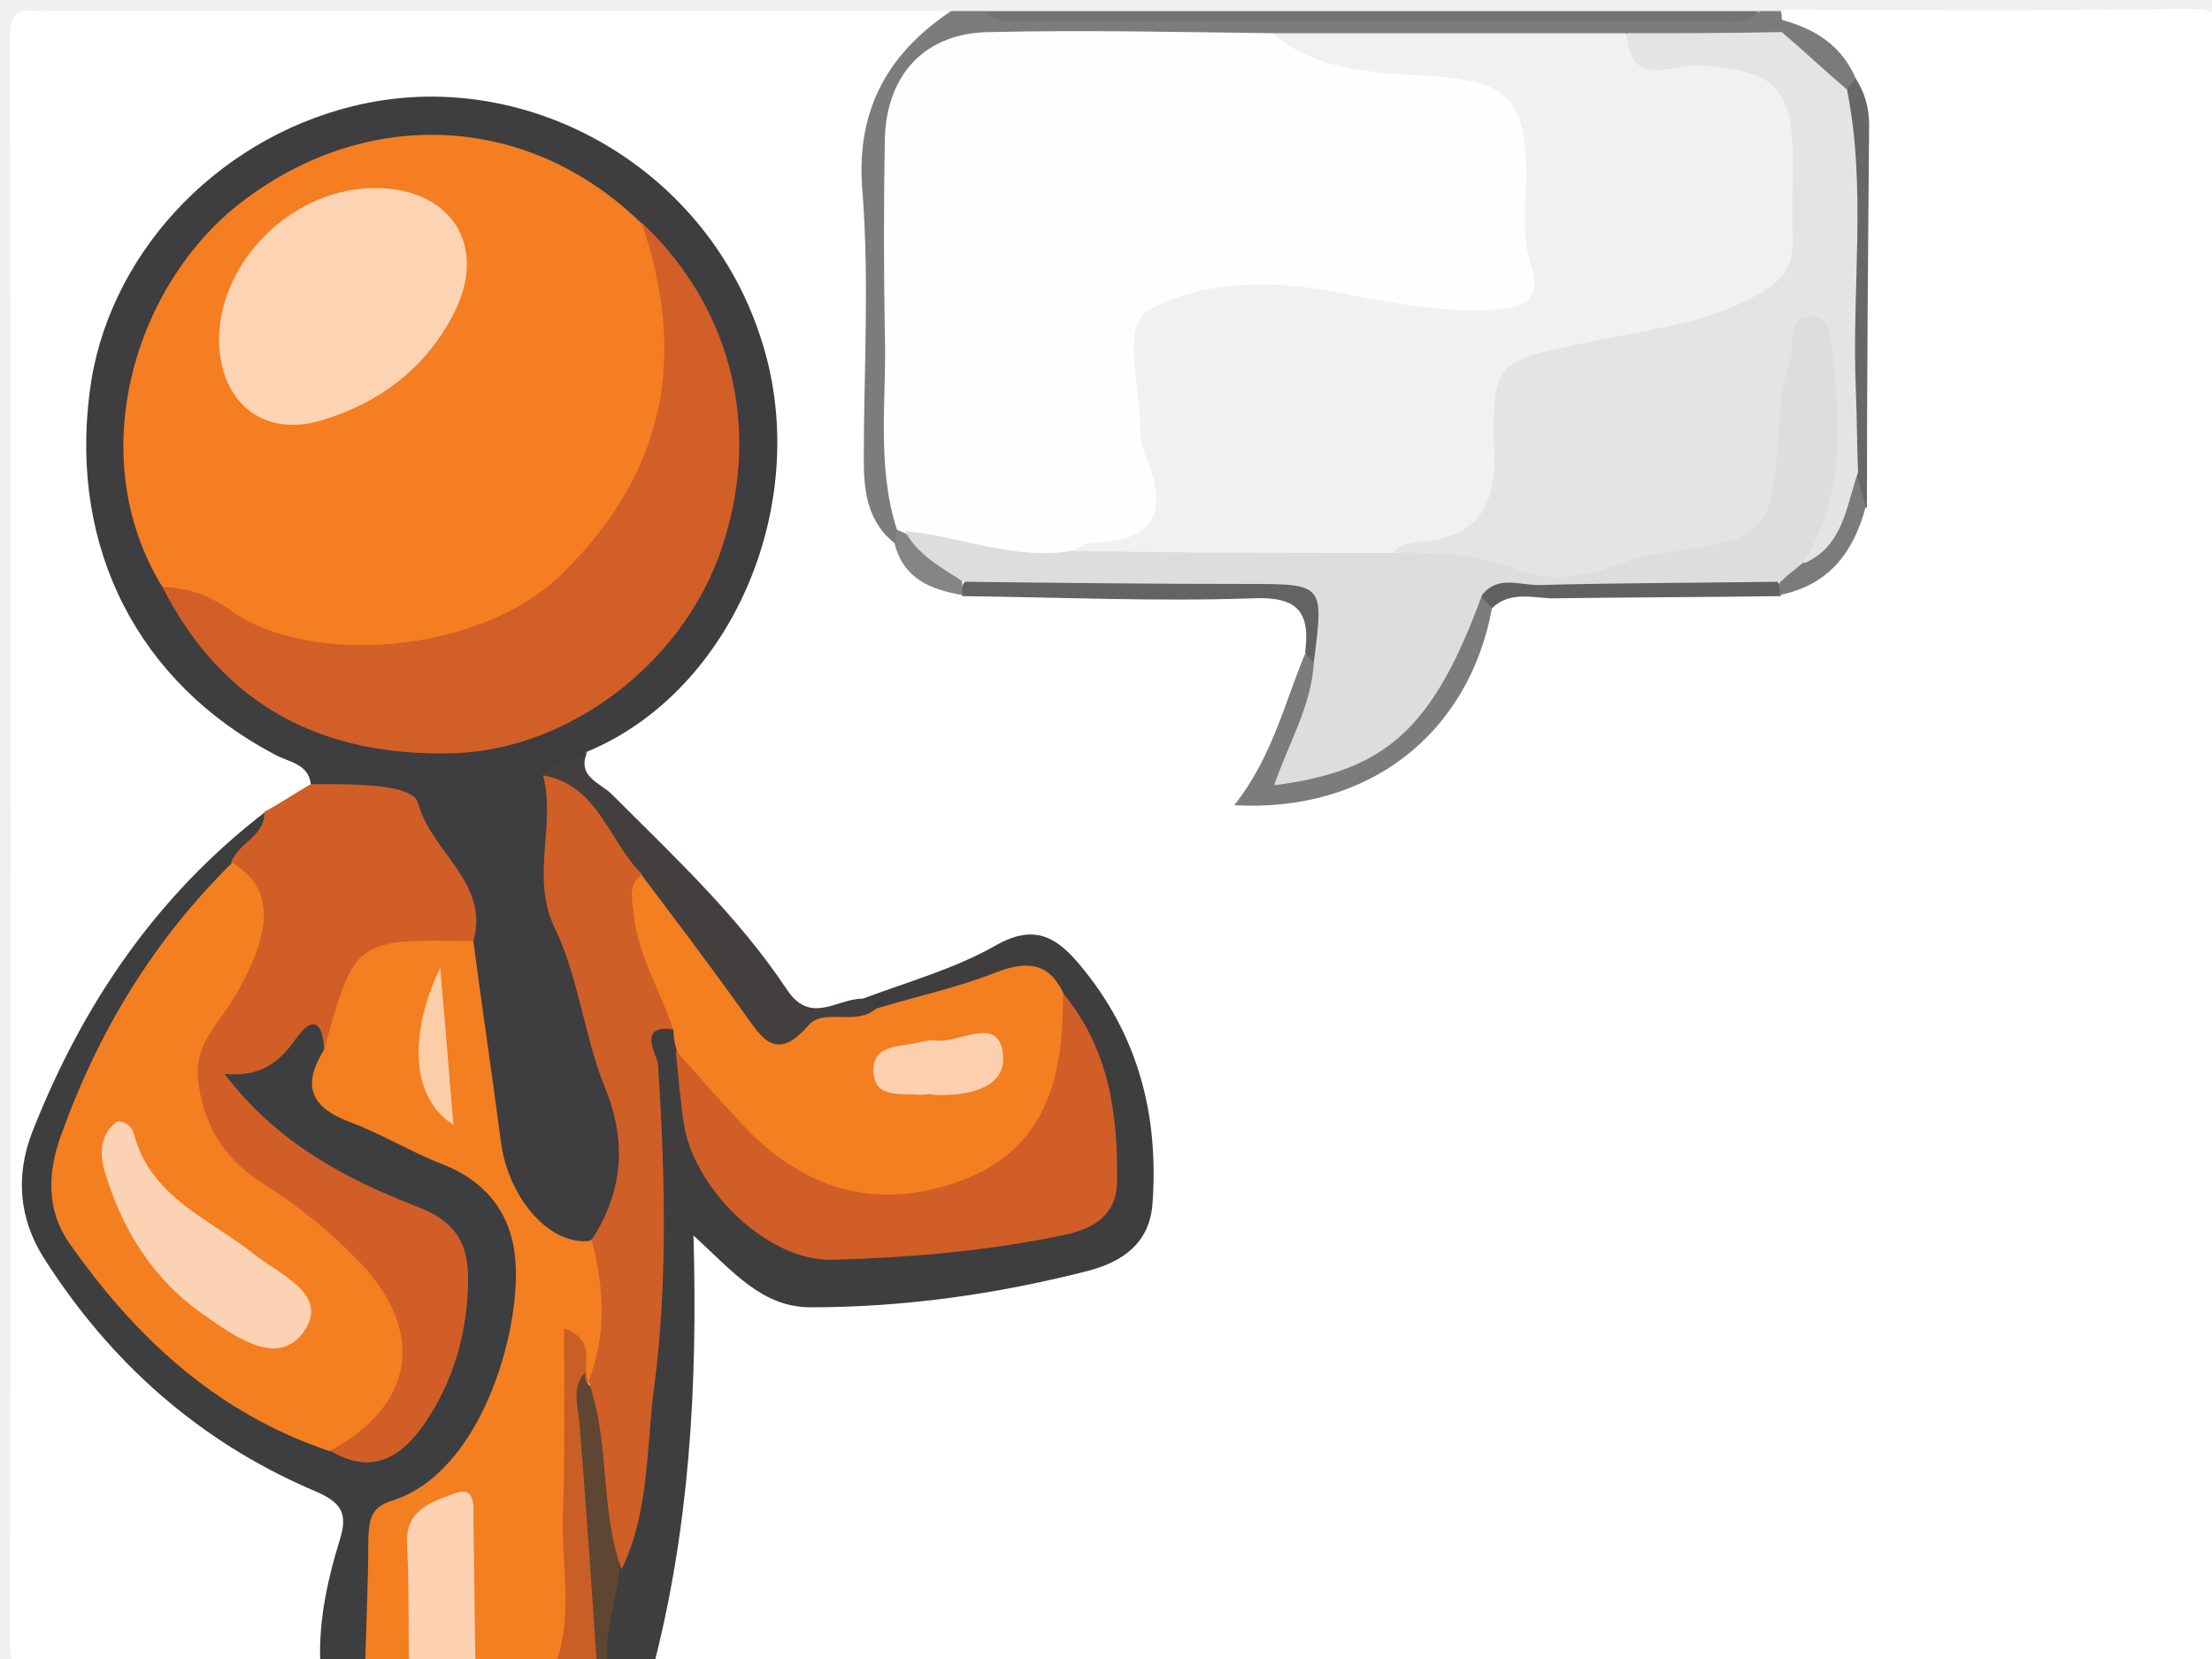
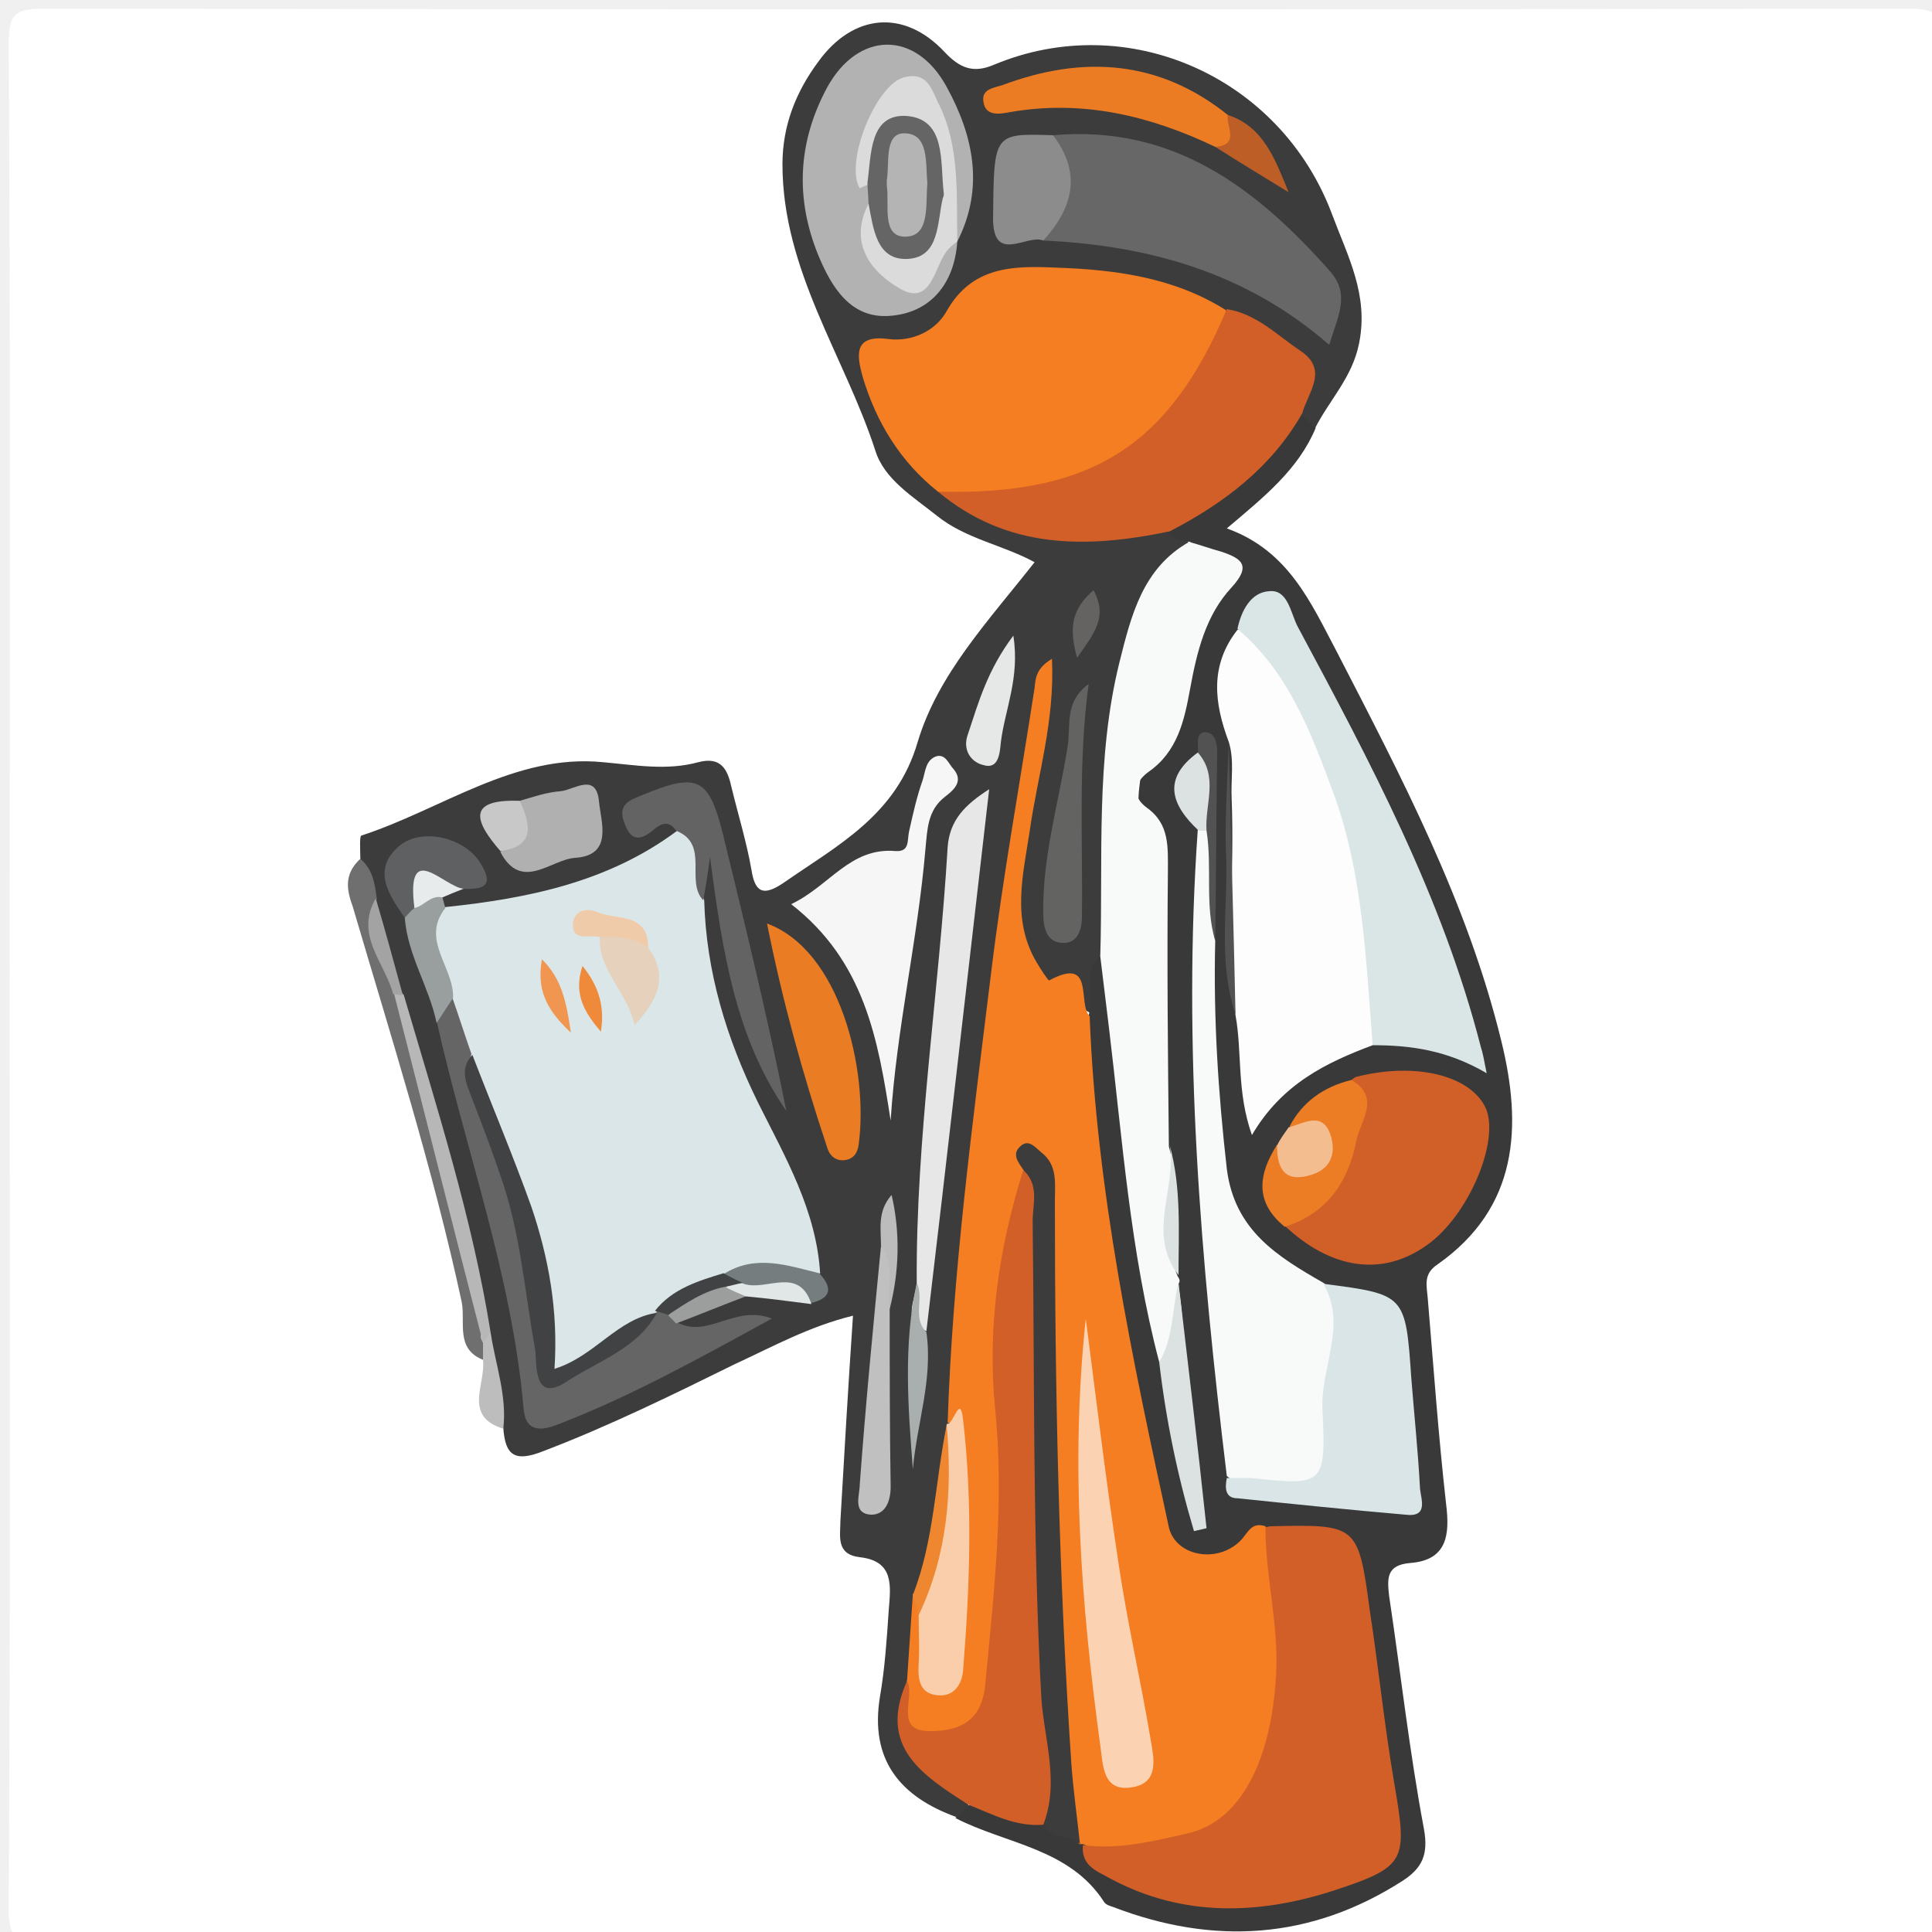
- <svg xmlns="http://www.w3.org/2000/svg" viewBox="0 0 200 150">
-   <path fill="#FFF" d="M29 151c-8.5 0-17-.1-25.5.1-2.2 0-2.6-.4-2.6-2.6.1-48.3.1-96.7 0-145C.9.4 2.3 1 4 1h82c.4 1.6-.9 2.5-1.8 3.2-3.9 3-5.1 7-4.9 11.8.3 8.3.1 16.6.1 24.8 0 2.6.3 5 2 7 1.5 3 3.7 4.9 7.3 4.7h24.2c3.2 0 6 .8 6.2 4.7-.6 4.8-2.4 9.2-4.8 14.1 8.2-.1 13.4-4 17.3-10.2 1.5-2.4 1.8-5.4 3.7-7.6 4.8-2 9.9-.7 14.8-1 3.1-.2 6.3 0 9.5 0 5.2-.2 7.5-3.5 8.2-8.3-.1-11.8.4-23.5-.3-35.3-.8-3.5-4-4.7-6.4-6.7-.3-.5-.2-.9.1-1.3 12.1 0 24.3.1 36.4-.1 2.8 0 3.7.4 3.7 3.5-.1 47.6-.1 95.2 0 142.8 0 3-.6 3.9-3.8 3.9-34.3-.1-68.6-.1-102.8-.1H59.3c-1.1-1.4-.6-2.8-.3-4.3 2-10.1 3.1-20.4 2.9-30.7 0-1.4-.7-3.2 1-4.1 1.6-.8 3 .4 4 1.4 3.7 3.8 8.4 3.6 13.1 3.3 5.5-.4 10.9-1.2 16.3-2.5 5.5-1.4 6.7-2.8 6.7-8.7 0-6.4-1.7-12.1-5.8-17.1-1.8-2.1-3.8-2.8-6.6-1.4-3.6 1.7-7.3 3.2-11.1 4.4-4.5 1.8-7.8.6-10.7-3.4-3.9-5.3-8.6-9.9-13.3-14.6-1.5-1.5-3.3-2.9-2.3-5.5 5.8-4.5 11.2-9.2 14.1-16.3 4.4-10.9 1.3-25.8-7.5-33.5-10-8.8-24.5-10.3-35.2-3.8C4.3 26.3 3.9 53.3 23.3 66c1.9 1.2 4.4 1.9 5 4.5-.4 2.3-2.5 3.1-4.1 4.3-9.7 7.6-16.4 17.3-20.3 29-1.3 3.8-.4 7.2 1.8 10.4 5.7 8.2 12.8 15 22.1 18.9 3.8 1.6 4.8 3.7 3.7 7.3-1.1 3.5-.5 7.3-2.5 10.6z" />
-   <path fill="#F37F21" d="M50 151h-7c-1.9-2.3-1.1-5-1.3-7.6-.2-2 .5-4.2-1-6.3-2.6 1.7-2.1 4.1-2.3 6.3-.2 2.6.6 5.3-1.3 7.6h-4c-2.4-4.4-1.2-9-.8-13.6.2-1.7 1.7-2.4 3-3.1 7.2-4 9.5-10.9 10.1-18.4.4-4.1-1.6-7.4-5.5-9.2-2.8-1.4-5.7-2.8-8.5-4.1-3.6-1.7-5.1-4.1-3.3-8 .3-.8.5-1.6.7-2.4 2.4-9 5.3-10.6 14.3-7.7 3.1 4.9 2.5 10.5 3.2 15.8.7 5.4 2.8 9.4 7.9 11.6 2.1 4.3 2 8.6.1 12.9-.4.3-.8.4-1.2.2-1.6 6.3-.2 12.6-.6 18.9-.3 2.6.4 5.5-2.5 7.1z" />
-   <path fill="#3D3E40" d="M29.3 94.9c-1.9 3.1-1.4 5.1 2.2 6.5 3 1.1 5.7 2.8 8.6 3.9 4 1.6 6.2 4.6 6.5 8.7.5 6.4-3.1 19.2-11.2 21.7-1.9.6-2 1.7-2.1 3.4 0 4-.2 8-.3 12h-4c-.3-4 .5-7.9 1.7-11.8.8-2.5.2-3.5-2.5-4.6C18 130.3 10 123.2 4 113.8c-2.3-3.6-2.6-7.5-1.1-11.4C7.4 90.9 14.1 81 24 73.4c1 2.5-1.1 3.6-2.3 5.2-6.2 6.8-11.2 14.4-14.5 23-1.8 4.7-1.3 9 2.1 13 5.9 6.7 12.5 12.4 20.9 15.5 3.5 1.3 5.8-.2 7.6-3 1.4-2.3 2.3-4.8 2.7-7.5.8-6.2.2-7.3-5.4-10.2-4.8-2.4-9.6-4.7-13.4-8.5-2.1-2.2-2.9-4.2.9-5.4 1.6-.5 2.6-2.1 4-2.9 3.1-1.7 3.1.1 2.7 2.3z" />
-   <path fill="#3E3E3F" d="M78 90.3c4-1.5 8.3-2.7 12-4.8 3.5-2 5.5-.8 7.6 1.7 5.3 6.3 7.2 13.6 6.6 21.7-.3 3.6-2.8 5.2-5.8 6-8.2 2.1-16.6 3.3-25.1 3.3-4.4 0-7-3.2-10.6-6.5.4 13.8-.4 26.7-3.7 39.3h-4c-2.5-3.1-.6-6.2 0-9.3 2.4-13.9 4.8-27.8 2.8-42-.3-2-.4-4 .2-5.9.5-1.5 1.2-2.4 2.9-1.4.7.6 1 1.3 1.2 2.2.3 1.8.4 3.6.7 5.4 1.6 8.7 8.4 13.7 17.1 12.3 4.8-.8 9.6-.4 14.4-1.5 3.9-1 5.7-3.2 5.3-7.1-.5-4.5-1.2-8.9-4.1-12.6-1.4-2.1-3.1-2.6-5.6-1.7-3.4 1.2-6.9 2.4-10.6 2.5-.7-.4-1.3-.7-1.3-1.6z" />
-   <path fill="#7C7C7E" d="M161 1c.1.2.1.5.1.7.3.6.2 1.2-.3 1.7-4.6 2-9.3.7-14 1-10.4.3-20.9 0-31.3 0-6.8.1-13.7 0-20.5 0-11.8 0-13.5 1.7-13.4 13.7 0 9.8-.2 19.6.3 29.5-.1.6-.5 1.1-.9 1.6-2.5-1.9-2.9-4.6-2.9-7.6 0-8 .5-16-.1-24C77.3 10.3 80 5 86 1h3c1 .8 2.2.5 3.4.5h63.3c1.1 0 2.3.3 3.4-.5h1.9z" />
-   <path fill="#FDD1B1" d="M37 151c-.1-3.8 0-7.6-.2-11.4-.2-3.2 2.5-3.9 4.4-4.6 1.9-.7 1.6 1.5 1.6 2.6.1 4.5.1 9 .2 13.5-2-.1-4-.1-6-.1z" />
-   <path fill="#737474" d="M159 1c-1.1 1.4-2.7.9-4.2.9H93.2c-1.4 0-3 .4-4.2-.9h70z" />
-   <path fill="#C95E27" d="M50 151c2-4.6.7-9.4.9-14.2.2-5.4.1-10.8.1-16.7 2.6 1 1.9 2.6 2 3.9 1.6 8.9 2.5 17.9 1 26.9-1.3.1-2.7.1-4 .1z" />
-   <path fill="#5E4632" d="M54 151c-.5-7.4-1-14.8-1.6-22.2-.1-1.6-.8-3.3.5-4.7 0 .3 0 .6.1.9 3.7 3.1 2.6 7.6 3.1 11.5.2 1.8-.1 3.6-.1 5.5-.3 3-1.5 5.9-1 9h-1z" />
-   <path fill="#3E3D3F" d="M53.3 112.2c-3.6.4-7.3-3.8-8-8.9-.8-6.1-1.7-12.1-2.5-18.2-1.2-1.4-1.9-3.1-2.4-4.8-1.8-6.3-7.3-7.4-12.3-9.4-.2-1.9-2.1-2-3.3-2.7C12.5 61.7 6.3 49.6 8.1 35.5 9.6 23.3 19.3 12.7 31.9 9.6c15.4-3.8 31.7 5.3 36.8 20.7C73.7 45 66.4 62.5 53 68c-.7 1.1-2 1.9-2.1 3.4-2.1 10.4 3.7 19.2 5.5 28.9.8 4.6 1.6 8.8-3.1 11.9z" />
-   <path fill="#D15E27" d="M28.1 70.9c3.5 0 9.2-.1 9.7 1.7 1.2 4.5 6.5 7.2 5 12.5-10.7-.2-10.7-.2-13.5 9.8-.1-2.6-1.1-3.1-2.6-.9-1.5 2.1-3.2 3.4-6.4 3.1 4.8 6.3 11 9.5 17.4 12 4 1.5 4.8 3.9 4.6 7.6-.2 4.3-1.4 8.2-3.7 11.7-2.1 3.2-4.8 5.1-8.7 2.8.5-2 2.5-2.6 3.5-4.1 2.1-2.9 1.8-8.1-.9-11.1-2.9-3.3-6.4-5.8-9.9-8.4-6.4-4.7-7.5-10.2-3.3-16.9 2.6-4 3.9-8.1 1.6-12.7.6-1.8 3.1-2.4 3-4.6 1.5-.8 2.8-1.7 4.2-2.5z" />
-   <path fill="#433F3E" d="M49.1 70.1c.8-1.6 2.8-1.2 4-2.1-1 2.2 1.2 2.8 2.2 3.8 5.6 5.6 11.4 11 15.8 17.6 2.2 3.4 4.6.8 7 .9.4.3.7.5 1.1.8-5.2 5.3-9.9 5.2-13.8-.4-2.5-3.7-5.6-6.9-7.9-10.8-3.1-3-5.1-7-8.4-9.8z" />
-   <path fill="#7D7C7D" d="M134.9 55c-2.1 11.3-11.1 18.5-23.3 17.8 3.4-4.3 4.5-9.1 6.4-13.7.8.2 1.3.6 1.5 1.4.3 3.3-1.7 6-2.3 9.2 7.3-1.3 11.8-5.6 14.2-12.5.4-1.2.6-2.6 1.9-3.3 1-.2 1.4.4 1.6 1.1z" />
-   <path fill="#666767" d="M167.8 7.1c.8 1.3 1.2 2.6 1.2 4.2-.1 11.5-.2 23.1-.2 34.6-2.1-.3-1.8-2.1-2.1-3.5-.2-11.2.1-22.3-.6-33.5.2-.9.5-1.8 1.7-1.8z" />
-   <path fill="#636363" d="M118.7 59.9c-.2-.3-.5-.6-.7-.9.5-3.7-.7-5.1-4.8-4.9-8.7.3-17.5-.1-26.2-.2-.2-.7 0-1.3.7-1.6 9.5-1.6 19.1-.8 28.6-.5 4.2.2 5 3.6 2.4 8.1z" />
-   <path fill="#606160" d="M134.9 55c-.3-.4-.7-.7-1-1.1.1-1.5 1.2-2 2.4-2 8-.1 16-1.2 24 .4.6.3.9.9.7 1.6-6.9.1-13.9.1-20.8.2-1.8-.1-3.8-.6-5.3.9z" />
-   <path fill="#7B7B7B" d="M160.9 53.8v-1.1c0-1.3 1.1-1.8 1.8-2.7 2.8-1.6 2-5.8 5.1-7.3.3 1 .6 2.1.9 3.1-1.1 4.1-3.3 7.1-7.8 8z" />
-   <path fill="#858586" d="M87 52.7v1.1c-2.9-.5-5.3-1.5-6.1-4.6.1-.5.1-.9.2-1.4.4-.2.9-.2 1.3-.1 1.7 1.6 4 2.5 4.6 5z" />
-   <path fill="#7B7B7C" d="M167.8 7.1c-.3.4-.6.7-.9 1.1-2.3-1.4-5.3-1.9-5.9-5.2 0-.4.1-.8.1-1.2 3 .8 5.4 2.3 6.7 5.3z" />
-   <path fill="#D05E27" d="M49.1 70.1C54.1 71 55 76 58 79c.7 3.6 1.3 7.2 2.9 10.5.6 1.2 1.3 2.4.1 3.6-3.5-.6-1.6 2.3-1.5 3.1.6 9.6.9 19.3-.3 28.8-.8 5.7-.4 11.5-3 16.9-2-5.5-1-11.5-3-17 1.7-4.2 1.4-8.5.3-12.8 2.9-4.5 3.2-9 1.1-14-1.8-4.6-2.3-9.7-4.4-14.1-2.3-4.7.1-9.3-1.1-13.9z" />
-   <path fill="#FCCDA7" d="M39.8 87.5c.5 5.5.8 9.7 1.2 14.2-3.7-2.3-4.2-7.9-1.2-14.2z" />
-   <path fill="#F47F21" d="M21 78c4.3 2.6 3.2 6.9.3 12-1.4 2.4-3.7 4.3-3.4 7.5.4 4.1 2.3 7.2 5.7 9.4 3.2 2 6.2 4.4 8.8 7.1 6.1 6.3 5.2 13-2.6 17.2-10.2-3.4-17.6-10.3-23.6-18.9-2-2.9-1.9-6.3-.7-9.6C8.9 93.2 13.9 85 21 78z" />
-   <path fill="#F37F21" d="M60.9 93.2c-1.1-3.5-3.2-6.7-3.6-10.5-.1-1.3-.6-2.6.7-3.6 3.1 4.1 6.2 8.2 9.2 12.4 1.6 2.2 2.9 4.7 5.9 1.2 1.4-1.6 4.3.1 6.1-1.5 3.6-1.1 7.4-1.9 10.9-3.3 2.9-1.1 4.8-.8 6.1 2 1.8 6.2.2 11.9-4.5 15.6-5.7 4.5-14 5.1-20.2 1.3-4.6-2.9-8.5-6.4-10.3-11.8-.2-.6-.3-1.2-.3-1.8z" />
-   <path fill="#D15E27" d="M61.1 95c1.9 2.1 3.7 4.2 5.6 6.2 5.7 6.4 12.6 8.5 20.6 5.4 7.5-3 8.9-9.6 8.8-16.8 4.2 5 5 11 4.9 17.2-.1 2.8-2 4-4.5 4.6-7 1.5-14.1 2.1-21.2 2.3-5.9.2-12.7-6.5-13.5-12.5-.3-2.1-.5-4.3-.7-6.4z" />
-   <path fill="#FEFEFE" d="M81.8 48.2c-.2-.1-.5-.2-.7-.3C79.2 42 80.2 36 80 30.1c-.1-5.8-.1-11.6 0-17.4.1-6 3.7-9.8 9.6-9.8 8.5-.2 16.9 0 25.4.1 4.9 1.7 10 2.1 15.1 2.6 6.8.7 9.1 3 9.3 9.8.1 2.7 0 5.3.4 8 .5 3.8-1.3 5.6-5 6-4.2.4-8.3-.3-12.4-1.1-4.3-.8-8.6-.8-12.9-.2-4 .5-5.4 2.5-5.1 6.3.2 2.3.2 4.6.7 6.9 1.2 6.6.5 7.7-6.1 9.2-.6.1-1.3.4-1.9.5-5.6 1.1-10.6 0-15.3-2.8z" />
-   <path fill="#F1F1F1" d="M97 50c.7-1 1.7-.9 2.7-1 4.4-.3 5.7-2.5 4.3-6.6-.4-1.1-.9-2.2-.9-3.4.1-3.8-1.8-9.5.7-10.9 4.7-2.7 10.8-2.8 16.4-1.8 4.9.9 9.7 2 14.7 1.7 2.8-.1 4.6-.8 3.5-4.2-.9-2.7-.4-5.6-.4-8.4-.1-6.5-1.8-8-8.2-8.5-5.1-.3-10.5-.3-14.8-3.9h32c1.9 2.3 4.6 1.4 7 1.6 6.8.6 9.2 3 9.4 9.7.4 12.2-.9 13.9-12.8 16.6-3.4.8-6.8 1.5-10.2 2.4-2.6.7-3.8 2.2-4 5-.9 10.5-1 10.5-11.2 13-8 .7-16.1.2-24.1.3-1.6-.1-3-.4-4.1-1.6z" />
-   <path fill="#E4E4E4" d="M126 50c.5-.7 1.3-.9 2.2-1 4.8-.3 7-2.6 6.9-7.7-.2-8.8 0-8.6 8.7-10.4 5.1-1.1 10.5-1.6 15.2-4.3 2.2-1.2 3.2-2.6 3.1-5.1-.1-2.3 0-4.7 0-7 0-6.7-1.7-8.2-8.6-8.6-2.3-.1-6.2 2.2-6.4-2.9 4.7 0 9.3 0 14-.1 2 1.7 3.9 3.5 5.9 5.2 1.8 9 .4 18.1.8 27.2.1 2.5.1 5 .2 7.4-1.1 3.1-1.3 6.6-4.8 8.2-2.5-.6-.8-2.1-.3-2.8 3-5.1 2-10.4 1.1-15.8-1.6 3.9-1.6 8-2.4 12-.7 3.5-2.7 5.8-6.1 6.5-9.3 1.8-18.7 2.2-28.1 0-.7-.1-1.1-.4-1.4-.8z" />
-   <path fill="#F47E21" d="M14.7 53.1c-7.4-12-2.4-27.8 7.5-35.1C33.6 9.5 48 10.4 58 20.2c5.3 8.5 4 21.1-2.4 28.7-11.1 13.2-27.3 14.4-40.9 4.2z" />
-   <path fill="#D25F27" d="M14.7 53.1c2.2 0 4.2.7 6 2 7.3 5.3 22.9 4 30.2-3.3 9.4-9.3 11.2-19.7 7.1-31.7 8.4 7.9 11 19.2 7 30.2-3.7 10-13.7 17.4-23.8 17.8-11.9.4-21-4.2-26.5-15z" />
-   <path fill="#DEDDDD" d="M126 50c3.8-.1 7.6.1 11.2 1.5 2.7 1 5.5.8 8.3-.2 1.4-.5 2.8-1 4.3-1.2 10.3-1.5 10.3-1.5 11.1-11.8.1-1.8.2-3.6.9-5.4.6-1.5-.5-4.4 2.1-4.3 1.9.1 1.7 3 1.9 4.6.7 6.1.7 12.2-2.8 17.7-.7.6-1.4 1.1-2 1.7-7.3.1-14.6.1-21.9.3-1.7 0-3.7-.9-5.1.9-4.4 12-8.6 15.9-18.8 17.2 1.3-3.8 3.4-7.2 3.6-11.2.9-7 .9-7-6-7-8.6 0-17.1-.1-25.7-.2-2-1.3-4.1-2.4-5.3-4.6 5.1.5 10 2.7 15.2 1.8 9.7.2 19.3.2 29 .2z" />
-   <path fill="#FBD2B3" d="M10.6 101.4c.9 0 1.3.5 1.5 1.1 1.5 5.8 6.9 7.7 11 11 2.3 1.8 6.8 3.6 4.3 7-2.3 3.1-6.1.4-8.8-1.5-4.7-3.2-7.6-7.8-9.2-13.3-.4-1.5-.3-3.2 1.2-4.3z" />
-   <path fill="#FCD0AF" d="M83.3 99c-1.6-.2-4.1.4-4.3-1.9-.3-2.8 2.5-2.4 4.3-2.9.5-.1 1-.2 1.5-.1 2.2.1 5.7-2.4 5.9 1.5.1 2.9-3.4 3.5-6.2 3.4-.3-.1-.7-.1-1.2 0z" />
-   <path fill="#FCD3B3" d="M34.1 17c6.7.1 10 5.2 7 11.2-2.5 5-6.7 8.2-12 9.8-5.3 1.6-9.2-1.6-9.3-7.2 0-7.3 6.8-13.9 14.3-13.8z" />
+ <svg xmlns="http://www.w3.org/2000/svg" viewBox="0 0 200 200">
+   <path fill="#FFF" d="M1 100.5c0-32 .1-64-.1-96 0-3 .6-3.6 3.6-3.6 64.3.1 128.7.1 193 0 3 0 3.6.6 3.6 3.6-.1 64.3-.1 128.7 0 193 0 3-.6 3.6-3.6 3.6-64.3-.1-128.7-.1-193 0-3 0-3.6-.6-3.6-3.6.2-32.3.1-64.7.1-97z" />
+   <path fill="#3C3C3D" d="M99 188.1c-5.8-2.1-9-5.9-7.9-12.5.5-2.9.7-5.9.9-8.9.2-2.5.6-5.1-3-5.5-2.5-.3-2-2.2-2-3.8.4-6.9.8-13.8 1.3-21.2-4.5 1.1-8.3 3.2-12.2 5-6.5 3.2-13 6.4-19.8 9-3 1.2-4 .5-4.2-2.4-1.9-2.9-.8-6.5-2.4-9.5-1.9-11.8-5.7-23.1-8.8-34.6-1.2-3.3-2.2-6.6-2.9-10-.5-1.6-.6-3.2-.7-4.9 0-.8-.1-2.2.1-2.3 8.3-2.7 15.9-8.5 25-7.6 3.4.3 6.6.9 9.9 0 2.3-.6 3 .7 3.4 2.5.7 2.9 1.6 5.8 2.1 8.7.4 2.6 1.5 2.5 3.3 1.3 5.6-3.9 11.7-7 13.9-14.6 2.1-7 7.3-12.5 12.1-18.6-3.3-1.8-7.1-2.4-10.1-4.8-2.5-2-5.5-3.8-6.4-6.8C87.4 36.8 81 28 81 17c0-4 1.4-7.5 3.7-10.6 3.6-5 8.9-5.5 13.1-1 1.6 1.7 3 2.2 5.1 1.3 13.9-5.8 29.7 1.3 35 15.5 1.6 4.3 3.8 8.3 2.8 13.3-.7 3.6-3.1 5.9-4.6 8.9-.8-.2-1.3-.6-1.6-1.3.8-6.3-3.8-8.4-8.3-10.5-4.8-1.8-9.7-3.4-15-3.4-4.9 0-9.6-.1-13 4.5-.9 1.2-2.5 1.6-3.9 2.2-4.3 1.6-4.5 2.2-2.4 6.4 1.5 3 3.7 5.5 6 7.9 5.1 4.2 11 5.1 17.4 4.4 1.8-.2 3.6-.8 5.4-.3 1.1.4 2 .9 2.4 2.1-6.8 8.9-7.2 19.5-7.8 30-.2 4.1.3 8.2-.4 12.3-.9 2-.3 4.5-1.8 6.3-8.5-4.8-9.3-6.1-8.2-15.4.6-5.4 1.9-10.7 2.6-16.8-4 24.9-6.1 49.3-8.3 73.7 0 .5-.1 1.1-.3 1.6-.8 5.8-.4 11.9-3.5 17.2-.2 2.6.1 5.3-.4 7.9-1.3 4.3-1.5 8.2 3.3 10.6 1 .5 1.8 1.5 2 2.7-.1.9-.6 1.4-1.3 1.6z" />
+   <path fill="#39393A" d="M123.2 56.1c-.8-.1-1.7-.2-2.2-1-.2-.3-.3-.8-.1-.9 5.3-2.9 9.1-7.7 13.8-11.3.5.5 1 1 1.5 1.4-1.8 4.3-5.3 7.1-9.2 10.4 6.4 2.3 8.7 7.7 11.4 12.8 6.7 13 13.5 25.9 17 40.2 2.2 8.9 1.8 17.3-6.6 23.2-1.5 1-1.1 2.2-1 3.5.6 7.1 1.1 14.2 1.9 21.3.4 3.2.1 5.8-3.7 6.1-2.5.2-2.4 1.6-2.2 3.4 1.2 8 2.1 16.1 3.6 24.1.5 2.7-.2 4.1-2.2 5.4-9.5 6.1-19.6 6.7-30 2.7-.3-.1-.7-.2-.9-.5-3.6-5.6-10.2-6-15.4-8.7l1.3-1.3c2.8-1 5 1.2 7.5 1.3 1.6.6 3.3 1.1 4.6 2.2.4.3.7.7 1 1.1 8.2 6.1 17 5 26 2.2 3.6-1.1 4.5-3.8 4-7.5-.9-6.4-2.1-12.7-2.9-19.1-1.1-8-1.3-8.2-9.4-7.5-7.5 4.5-10.7 3.1-12.6-5.4-3-13.5-5-27.2-6.7-40.9-.3-2.8-.9-5.7 1-8.2.6-2-.7-4.4 1.2-6.2 2.2 1.8 2.2 4.3 2.4 6.8.7 11.6 2.7 23.1 4.7 34.5.8 4.7 1.7 9.4 2.1 12.1-1.2-5-1.2-12.3-2.1-19.4-.1-.5-.2-1-.3-1.6-.4-4.1.4-8.2-.7-12.3-.9-8.3-.2-16.6-.4-25 0-1.3.4-2.9-.1-4-5.1-10.3 3-18.1 5.2-27 .9-3 .8-4.8-1.5-6.9z" />
+   <path fill="#6F6F70" d="M37.3 88.9c1.3 1.1 1.5 2.6 1.7 4.1-.6 3.9 1.4 7.1 2.5 10.5 3 11.7 6.7 23.2 8.8 35.1.3.8.4 1.5-.2 2.2-3-1.1-1.9-3.9-2.3-6-3-13.9-7.3-27.4-11.3-41-.7-1.9-.8-3.4.8-4.9z" />
+   <path fill="#BDBDBD" d="M50 140.8V139c-.6-1 0-1.1.8-1 .5 3.3 1.7 6.5 1.3 9.9-4.2-1.3-1.8-4.6-2.1-7.1z" />
+   <path fill="#F47E21" d="M112.8 105.2c.7 18 4.4 35.4 8.2 52.9.7 3 5 3.8 7.4 1.4.8-.8 1.1-2 2.6-1.5 4 8.7 3.3 17.6.1 26.1-2.5 6.7-12.3 9.8-19 6.8h-.4c-3.6-6-2.8-12.9-2.9-19.3-.3-16.1-1.7-32.1-1.3-48.2 0-.7.1.2-.1-.5-.1-.5-.4-.5-.5.1-1.9 6.1-3 12.5-2.3 18.7 1 8.4-.3 16.6-.2 24.9.1 2.7-.4 5.3-1.1 7.9-.3 1.1-.7 2.2-1.4 3.2-1.8 2.1-4.2 3.2-6.6 2.3-2.8-1.1-1.8-3.8-1.4-6.1.2-3 .4-5.9.6-8.9 1.3.3 1.4 1.4 1.7 2.4.5 1.7-.4 3.6 1.2 5.2 1.9-1.3 1.2-3.3 1.3-5 .3-6.9-.6-13.9.6-20.8.1-.5-.2.1-.3.2-.3.1-.5.3-.9.3.5-15.6 2.6-31.1 4.5-46.6 1.2-9.9 3-19.7 4.5-29.5.1-.9.1-2 1.8-3 .3 6.5-1.5 12.1-2.3 17.8-.7 4.6-1.9 9.2.7 13.6.4.7 1.2 1.9 1.3 1.9 4.8-2.6 2.9 2.4 4.2 3.7z" />
+   <path fill="#DAE6E7" d="M46.1 93.9c8.6-.9 16.9-2.6 24-7.9 2.5-1 2.8.6 2.7 2.4-.1 1.6-.5 3.2.1 4.8.2 7.4 2.3 14.3 5.6 21 2.8 5.6 6 11.1 6.4 17.6-2.9 1.8-6.1-.4-9 .9-2.7.9-5.1 2.1-7.3 3.8-.4.3-.8.6-1.3.8-2.4 1.2-4.5 2.8-6.7 4.3-2.8 1.8-4.7.7-4.6-2.4.2-10.7-4.6-19.9-8.1-29.5-.7-2.2-1.4-4.5-2.1-6.7-.6-1.7-.9-3.4-1.3-5.1-.6-1.5-1.1-3.5 1.6-4z" />
+   <path fill="#F47E21" d="M97.1 50.9c-3.9-3.1-6.4-7.2-7.8-11.9-.6-2.2-1-4.4 2.7-3.9 2.5.3 4.9-.9 6-2.9 2.6-4.6 6.8-4.7 11.2-4.5 6.2.2 12.3 1 17.7 4.4 1.2 5.5-3.2 8.3-5.9 11.7-5.3 6.8-15.8 9.7-23.9 7.1z" />
+   <path fill="#F8F9F9" d="M120 141c-3-11.4-3.8-23-5.2-34.6-.3-2.5-.6-4.9-.9-7.4.3-10.2-.5-20.5 2-30.5 1.2-4.8 2.4-9.7 7.2-12.4 1.1.3 2.2.7 3.3 1 2.1.7 3.2 1.4 1.1 3.7-2.7 2.9-3.6 6.7-4.3 10.5-.6 3.3-1.3 6.5-4.3 8.6-1.5 1.1-1.8 2.5-.2 3.7 2.4 1.7 2.2 4.1 2.2 6.7-.1 9.5 0 18.9.1 28.4 1.3 4.4-.9 9 .9 13.4.2.3.3.5.1.8.2 2.8 1.4 6-2 8.1z" />
+   <path fill="#D25F27" d="M97.1 50.9C113 51.3 121 46.2 127 32c3.1.5 5.2 2.7 7.6 4.3 3 2 .8 4.3.2 6.5-3.2 5.6-8.1 9.3-13.7 12.2-8.6 1.8-16.8 1.9-24-4.1zM93.9 174c.9 1.7-1.5 5.3 2.5 5.2 3.1 0 5.3-1.2 5.6-4.9.9-9.5 2-19 1-28.6-.8-8.3.4-16.5 2.9-24.5 3 .3 1.9 2.7 1.9 4.2.2 9.6.3 19.3.5 28.9.2 10.1.7 20.2 1.3 30.4.1 1.6 1.2 3.8-1.7 4.2-2.8.2-5.2-1.1-7.7-2.1-4.6-3-9.4-5.9-6.3-12.8z" />
+   <path fill="#676767" d="M109 14c12.4-1.1 21 5.4 28.7 14.1 2.1 2.4.8 4.6-.1 7.6-8.6-7.5-18.7-10.3-29.6-10.8 1-3.6 1.7-7.1 1-10.9z" />
+   <path fill="#B2B2B2" d="M99.1 25c-.3 4.4-2.8 7.4-7 7.7-4 .3-6-2.9-7.4-6.3-2.4-5.9-2.1-11.7.9-17.3 3.2-5.9 9.2-6 12.4-.1 2.8 5.1 3.9 10.5 1.1 16-2.2-2.4-.7-5.4-1.5-8-.8-2.7-.5-7.2-3.9-7-3.6.2-3.3 4.7-3.8 7.7-.1.5.3.9.5 1.4.3.7.3 1.3.2 2-.1 1-.4 2-.1 2.9.6 1.7 1 3.7 2.9 4.4 2.2.8 2.6-1.5 3.6-2.6.6-.6 1.1-1.3 2.1-.8z" />
+   <path fill="#F7F6F6" d="M92.2 116c-1.3-8.4-2.7-16.5-10.3-22.4 4-1.9 6.1-5.9 10.8-5.5 1.5.1 1.2-1.1 1.4-2 .4-1.8.8-3.6 1.4-5.3.3-.9.3-2.1 1.4-2.5 1-.3 1.3.8 1.8 1.3 1.1 1.3 0 2.2-.9 2.9-1.8 1.4-1.8 3.4-2 5.4-.8 9.4-3 18.6-3.6 28.1z" />
+   <path fill="#656566" d="M46.8 103.2c.7 2 1.3 3.9 2 5.9-.7 2.7.9 4.8 1.8 7 3 7.3 5 14.7 5.4 22.6.1 1.3-.1 2.9 1.2 3.6 1.5.8 2.4-.6 3.4-1.4 2.2-2 5.2-2.9 7.4-5.1l-.1-.1c.4-.1.8-.2 1.2-.2.6.3.9.7 1 1.4 3.2 1.7 6-1.9 9.8-.4-7.5 4.1-14.5 8-22 10.9-1.7.7-3.5 1-3.7-1.6-1.2-13.8-6-26.7-9-40.1.9-.4-.7-2.8 1.6-2.5z" />
+   <path fill="#E6E7E6" d="M94.9 132.8c-.1-15.1 2.3-30 3.2-45.1.2-2.8 1.8-4.4 4.3-6-2.2 19-4.3 37.6-6.5 56.1-2.6-1.1-1.1-3.2-1-5z" />
+   <path fill="#EA7C23" d="M79.4 95.6c7.6 2.8 10.5 15.2 9.5 22.8-.1.9-.5 1.6-1.5 1.7-1 .1-1.6-.6-1.8-1.4-2.5-7.5-4.6-15.1-6.2-23.1z" />
+   <path fill="#626362" d="M72.8 93.2c-1.9-2 .7-5.8-2.8-7.2-.6-.9-1.3-.9-2.1-.3-1.4 1.2-2.5 1.7-3.3-.6-.7-1.9.7-2.3 1.9-2.8 5.8-2.4 6.9-1.8 8.4 4.3 2.3 9.4 4.6 18.9 6.5 28.4-5.2-7.5-6.6-16.3-7.9-26.3-.3 2.3-.5 3.4-.7 4.5z" />
+   <path fill="#EC7C23" d="M125.8 15.2c-6.7-3.2-13.7-4.9-21.2-3.6-1.1.2-2.6.5-2.8-1.1-.2-1.3 1.1-1.4 2-1.7 8.3-3.1 16.2-2.6 23.3 3.1.9 1.6 2.9 3.7-1.3 3.3z" />
+   <path fill="#FACEAA" d="M98 147.4c.7.2 1.4-3.3 1.7-.4 1 8.6.7 17.2 0 25.9-.1 1.4-.9 2.7-2.5 2.6-2-.1-2.2-1.6-2.1-3.3.1-1.7 0-3.3 0-5 1.9-6.4 2.6-13 2.9-19.8z" />
+   <path fill="#8C8C8C" d="M109 14c3 3.9 2.1 7.5-1 10.9-1.7-.7-5.2 2.5-5.2-2.3.1-8.8 0-8.8 6.2-8.6z" />
+   <path fill="#636362" d="M112.7 70.8c-1.1 8-.6 16-.7 24.1 0 1.4-.5 2.9-2.2 2.7-1.6-.2-1.8-1.8-1.8-3.1-.1-5.8 1.6-11.4 2.5-17.1.4-2.2-.4-4.7 2.2-6.6z" />
+   <path fill="#B0B0B0" d="M53.8 82.9c1.4-.4 2.8-.9 4.3-1 1.4-.2 3.6-1.9 3.9 1 .2 2.2 1.5 5.6-2.4 5.9-2.5.1-5.6 3.6-7.8-.6 1.6-1.5 1.4-3.6 2-5.3z" />
+   <path fill="#C1C0C1" d="M92.1 135.5c0 6.1 0 12.3.1 18.4 0 1.6-.6 2.9-2 2.9-2-.1-1.2-2-1.2-3.1.6-8.2 1.4-16.5 2.2-24.7 2.6 1.9 1 4.3.9 6.5z" />
+   <path fill="#B7B7B8" d="M50.8 138c-.3.3-.6.7-.8 1-3.1-12-6.1-24-9.2-36.1.3-.4.7-.3 1 .1 3.4 11.6 7.1 23.1 9 35z" />
+   <path fill="#5F6061" d="M41.9 95c-1.7-2.4-3.4-5-.6-7.4 2.3-2 6.8-.9 8.4 1.7 1.6 2.5.2 2.8-1.8 2.7-2.1-.8-3.6-.3-4.4 1.9-.3.6-.9 1-1.6 1.1z" />
+   <path fill="#E6E7E7" d="M104.9 65.8c.7 4.4-.9 7.7-1.3 11.1-.1 1-.2 2.8-1.8 2.3-1.3-.3-2.2-1.6-1.6-3.2 1.1-3.3 2-6.6 4.7-10.2z" />
+   <path fill="#999E9F" d="M41.9 95c.3-.3.6-.7 1-1 .8-.8 1.5-2 2.9-1.1.1.4.2.7.3 1.1-2.6 3.3.9 6.1.8 9.3-.6.9-1.1 1.7-1.7 2.6-.8-3.8-3-7-3.3-10.9z" />
+   <path fill="#A9AEAE" d="M94.9 132.8c.8 1.6-.5 3.6 1 5.1.7 4.9-1 9.5-1.4 14.2-.5-6.4-1-12.9.4-19.3z" />
+   <path fill="#BD5E27" d="M125.8 15.2c2.6-.2 1.1-2.1 1.3-3.3 3.7 1.2 4.9 4.6 6.3 8-2.6-1.6-5.1-3.1-7.6-4.7z" />
+   <path fill="#EF8630" d="M98 147.5c.6 6.8.1 13.4-2.9 19.7l-.6-2.1c2.2-5.6 2.3-11.7 3.5-17.6z" />
+   <path fill="#C8C8C8" d="M53.8 82.9c1.1 2.4 1.7 4.7-2 5.2-2.7-3.1-3.5-5.4 2-5.2z" />
+   <path fill="#767D7E" d="M74.9 131.9c3.3-2.1 6.6-.9 9.9-.1 1.4 1.5 1.3 2.6-.9 3.1-1.9-2.1-4.4-1.3-6.7-1.5-1-.1-1.8-.5-2.3-1.5z" />
+   <path fill="#BDBCBC" d="M92.1 135.5c-.4-2.2.7-4.5-.9-6.5 0-1.8-.4-3.6 1.1-5.3.9 3.9.8 7.9-.2 11.8z" />
+   <path fill="#656362" d="M111.5 68.1c-.9-3.2-.5-5.1 1.7-7 1.5 2.8.1 4.4-1.7 7z" />
+   <path fill="#A3A3A4" d="M41.7 103c-.3 0-.6 0-1-.1-.9-3.3-4-6.1-1.8-9.9 1 3.4 1.9 6.7 2.8 10z" />
+   <path fill="#E7EBEC" d="M45.8 92.9c-1.2-.3-1.9.9-2.9 1.1-.9-7.2 3-2.2 5.1-2-.8.3-1.5.6-2.2.9z" />
+   <path fill="#9C9E9E" d="M70 137l-.8-.8c1.1-2.4 3.6-2.7 5.7-3.5.9.3 1.8.6 2.3 1.5-2.4.9-4.8 1.9-7.2 2.8z" />
+   <path fill="#E1E7E7" d="M77.2 134.2c-.7-.3-1.4-.6-2-.9.4-1 1.1-.7 1.8-.4 2.3.8 5.7-1.9 7 2.1-2.3-.3-4.6-.6-6.8-.8z" />
+   <path fill="#D25F28" d="M112.1 191c3.7.5 7.3-.4 10.8-1.2 5.5-1.2 8.7-7.5 9.2-16.4.3-5.2-1.1-10.1-1.1-15.3.2 0 .3-.1.5-.1 9-.2 9.1-.2 10.3 8.7.9 5.9 1.5 11.8 2.5 17.7 1.4 8.2 1.4 8.8-6.2 11.3-7.7 2.5-15.6 2.8-23.1-1.2-1.4-.8-3.1-1.3-2.9-3.5z" />
+   <path fill="#FDFDFD" d="M142.1 108.2c-4.8 1.8-9.4 4-12.5 9.3-1.6-4.5-1-8.6-1.7-12.4-.9-7.5-.1-14.9-.4-22.4-.1-2 .3-4-.3-5.9-1.5-4-2-7.9.9-11.6 2.8-.4 3.7 1.8 4.8 3.5 5.4 8.4 8.7 17.5 9.3 27.4.3 4 2.2 8.1-.1 12.1z" />
+   <path fill="#F8F9F9" d="M125.8 97.4c-.2 7.9.3 15.7 1.2 23.6.8 6.4 5.3 9.1 10 11.8 1.7 1.1 2.4 2.8 2.2 4.7-.6 4.5-.6 9-.9 13.4-.2 3.2-2.2 4.6-5.1 3.7-2-.6-4.4-.3-6.2-1.8-2.7-22.2-4.6-44.5-3-67 .6-.3 1.1-.2 1.4.4.4 3.9-.3 7.6.4 11.2z" />
+   <path fill="#DAE6E6" d="M142.1 108.2c-.7-8.8-1-17.8-4.1-26.2-2.3-6.2-4.6-12.4-9.9-16.9.4-1.9 1.4-3.8 3.3-3.9 1.9-.2 2.2 2.2 2.9 3.6 7.5 14 15 28 19 43.6.2.6.3 1.2.6 2.7-4.1-2.4-7.9-2.9-11.8-2.9z" />
+   <path fill="#D15F28" d="M139.9 111.8c.1-.1.3-.2.4-.3 6.2-1.6 11.9-.2 13.5 3.2 1.5 3.4-1.8 11.2-6.1 14.2-4.6 3.3-9.9 2.5-14.7-2 4.2-4 7.6-8.6 6.9-15.1z" />
+   <path fill="#D9E5E6" d="M127 153h2.5c7.5.8 7.8.8 7.4-7.1-.2-4.4 2.6-8.7.1-13 8.5 1.1 8.5 1.1 9.1 9.8.3 3.8.7 7.6.9 11.4.1 1.1.9 3-1.5 2.7-5.8-.5-11.6-1.1-17.4-1.7-1.3 0-1.3-1.1-1.1-2.1z" />
+   <path fill="#3C3C3D" d="M108 188.9c1.7-4.4.1-8.8-.2-13.1-.9-16.5-.7-33-.9-49.4 0-1.7.7-3.7-.9-5.2-.5-.8-1.4-1.7-.3-2.6.8-.7 1.5.2 2.1.7 1.7 1.3 1.4 3.2 1.4 5 0 19.4.4 38.8 1.7 58.2.2 2.8.6 5.6.9 8.4-1.1-1-3-.5-3.8-2z" />
+   <path fill="#EC7D24" d="M139.9 111.8c3.1 1.8.9 4.3.5 6.3-.8 4.2-3 7.5-7.4 8.9-3.2-2.6-2.7-5.5-.8-8.5 1.2.5 2.6 2.6 3.7.8 1.2-1.9-1.5-1.8-2.4-2.7 1.3-2.5 3.5-4.1 6.4-4.8z" />
+   <path fill="#DCE2E2" d="M120 141c1.5-2.5 1.3-5.4 2-8.2 1 8.5 2 16.9 2.9 25.4-.4.1-.9.2-1.3.3-1.7-5.7-2.9-11.5-3.6-17.5z" />
+   <path fill="#F4BD8F" d="M133.4 116.7c1.6-.4 3.6-1.8 4.4 1 .5 1.8-.1 3.3-2 3.9-2.8.9-3.6-.6-3.6-3 .3-.7.8-1.3 1.2-1.9z" />
+   <path fill="#525253" d="M127.2 76.6c.2 9.5.5 18.9.7 28.4-1.9-5.6-.7-11.4-1-17-.1-3.8.2-7.6.3-11.4zm-1.4 20.8c-1.1-3.7-.3-7.6-.9-11.4-1.8-2.5-.8-5.4-.9-8.1.1-.8-.3-2 .7-2.1 1.2 0 1.3 1.3 1.3 2.2-.1 6.6-.1 13-.2 19.4z" />
+   <path fill="#DCE2E2" d="M124 77.9c2.2 2.5.7 5.4.9 8.1h-.8c-2.9-2.7-3.8-5.4-.1-8.1zm-2 54.1c-3.3-4.3-.2-8.9-.9-13.4 1.2 4.4.9 8.9.9 13.4z" />
+   <path fill="#FBD2B2" d="M112.4 136.5c1.1 8.5 2.1 16.9 3.4 25.4.9 6.1 2.3 12.1 3.3 18.1.3 1.8 1 4.5-1.8 5-3.2.6-3.1-2.3-3.4-4.3-2-14.7-3.1-29.3-1.5-44.2z" />
+   <path fill="#404243" d="M68 135.9c-2 3.7-6.1 5-9.3 7.1-3.6 2.4-3.1-2-3.3-3.3-1.1-6-1.5-12.1-3.6-18-.9-2.7-1.9-5.3-2.9-7.9-.6-1.6-1.4-3.1 0-4.6 2 5.2 4.2 10.4 6.1 15.7 1.8 5.3 2.8 10.8 2.4 16.8 4.2-1.3 6.5-5.2 10.6-5.8z" />
+   <path fill="#E6D1BC" d="M67.1 98.1c2.1 2.9 1.1 5.3-1.4 8-.8-3.5-3.8-5.6-3.6-9.2 2.1-1.6 3.7-.7 5 1.2z" />
+   <path fill="#F0CBAA" d="M67.1 98.1C65.6 97 63.8 96.9 62 97c-1-.3-2.6.5-2.7-1.2 0-1.4 1.2-1.9 2.5-1.4 2 .9 5.3 0 5.3 3.7z" />
+   <path fill="#404243" d="M76.9 132.8c-.6.1-1.2.3-1.8.4-2.2.4-4.1 1.7-5.9 2.9-.5-.1-.9-.3-1.4-.4 1.8-2.3 4.5-3.1 7.1-3.9.7.4 1.3.7 2 1z" />
+   <path fill="#F08A3B" d="M62.2 106.8c-1.6-1.9-2.9-3.8-1.9-6.8 1.8 2.2 2.3 4.4 1.9 6.8z" />
+   <path fill="#F09651" d="M59.1 106.9c-2.8-2.6-3.5-4.7-3-7.6 2 2 2.5 4.2 3 7.6z" />
+   <path fill="#DADBDA" d="M99.1 25c-.4.3-.8.6-1.1 1-1.3 1.7-1.6 5.7-4.8 3.9-3-1.7-5.4-4.7-3.3-8.8.1.1.3.2.4.3 1.4 1 1.2 4 3.5 3.7 2.2-.3 2-2.7 2.5-4.4.6-2.4.1-4.7-1.6-6.4-1.1-1.2-2 0-2.7 1-.8 1.2-.6 3-2.1 3.8-.3.1-.9.4-.9.4-1.6-2.7 1.7-10.8 4.6-11.5 2.3-.6 2.8 1.1 3.5 2.6 2.3 4.5 1.9 9.5 2 14.4 0 .1 0 0 0 0z" />
+   <path fill="#656565" d="M89.8 18.9c.4-2.9.2-7.1 4-6.9 4.2.3 3.5 4.8 3.9 8 0 .2 0 .3-.1.5-.6 2.5-.3 6.1-3.6 6.3-3.3.2-3.6-3.2-4.1-5.8 0-.7-.1-1.4-.1-2.1z" />
+   <path fill="#B4B4B4" d="M96 19c-.2 2.2.3 5.5-2.3 5.5-2.5 0-1.6-3.4-1.9-5.3v-.5c.3-1.8-.3-4.9 1.8-4.9 2.6 0 2.2 3.1 2.4 5.2z" />
</svg>
